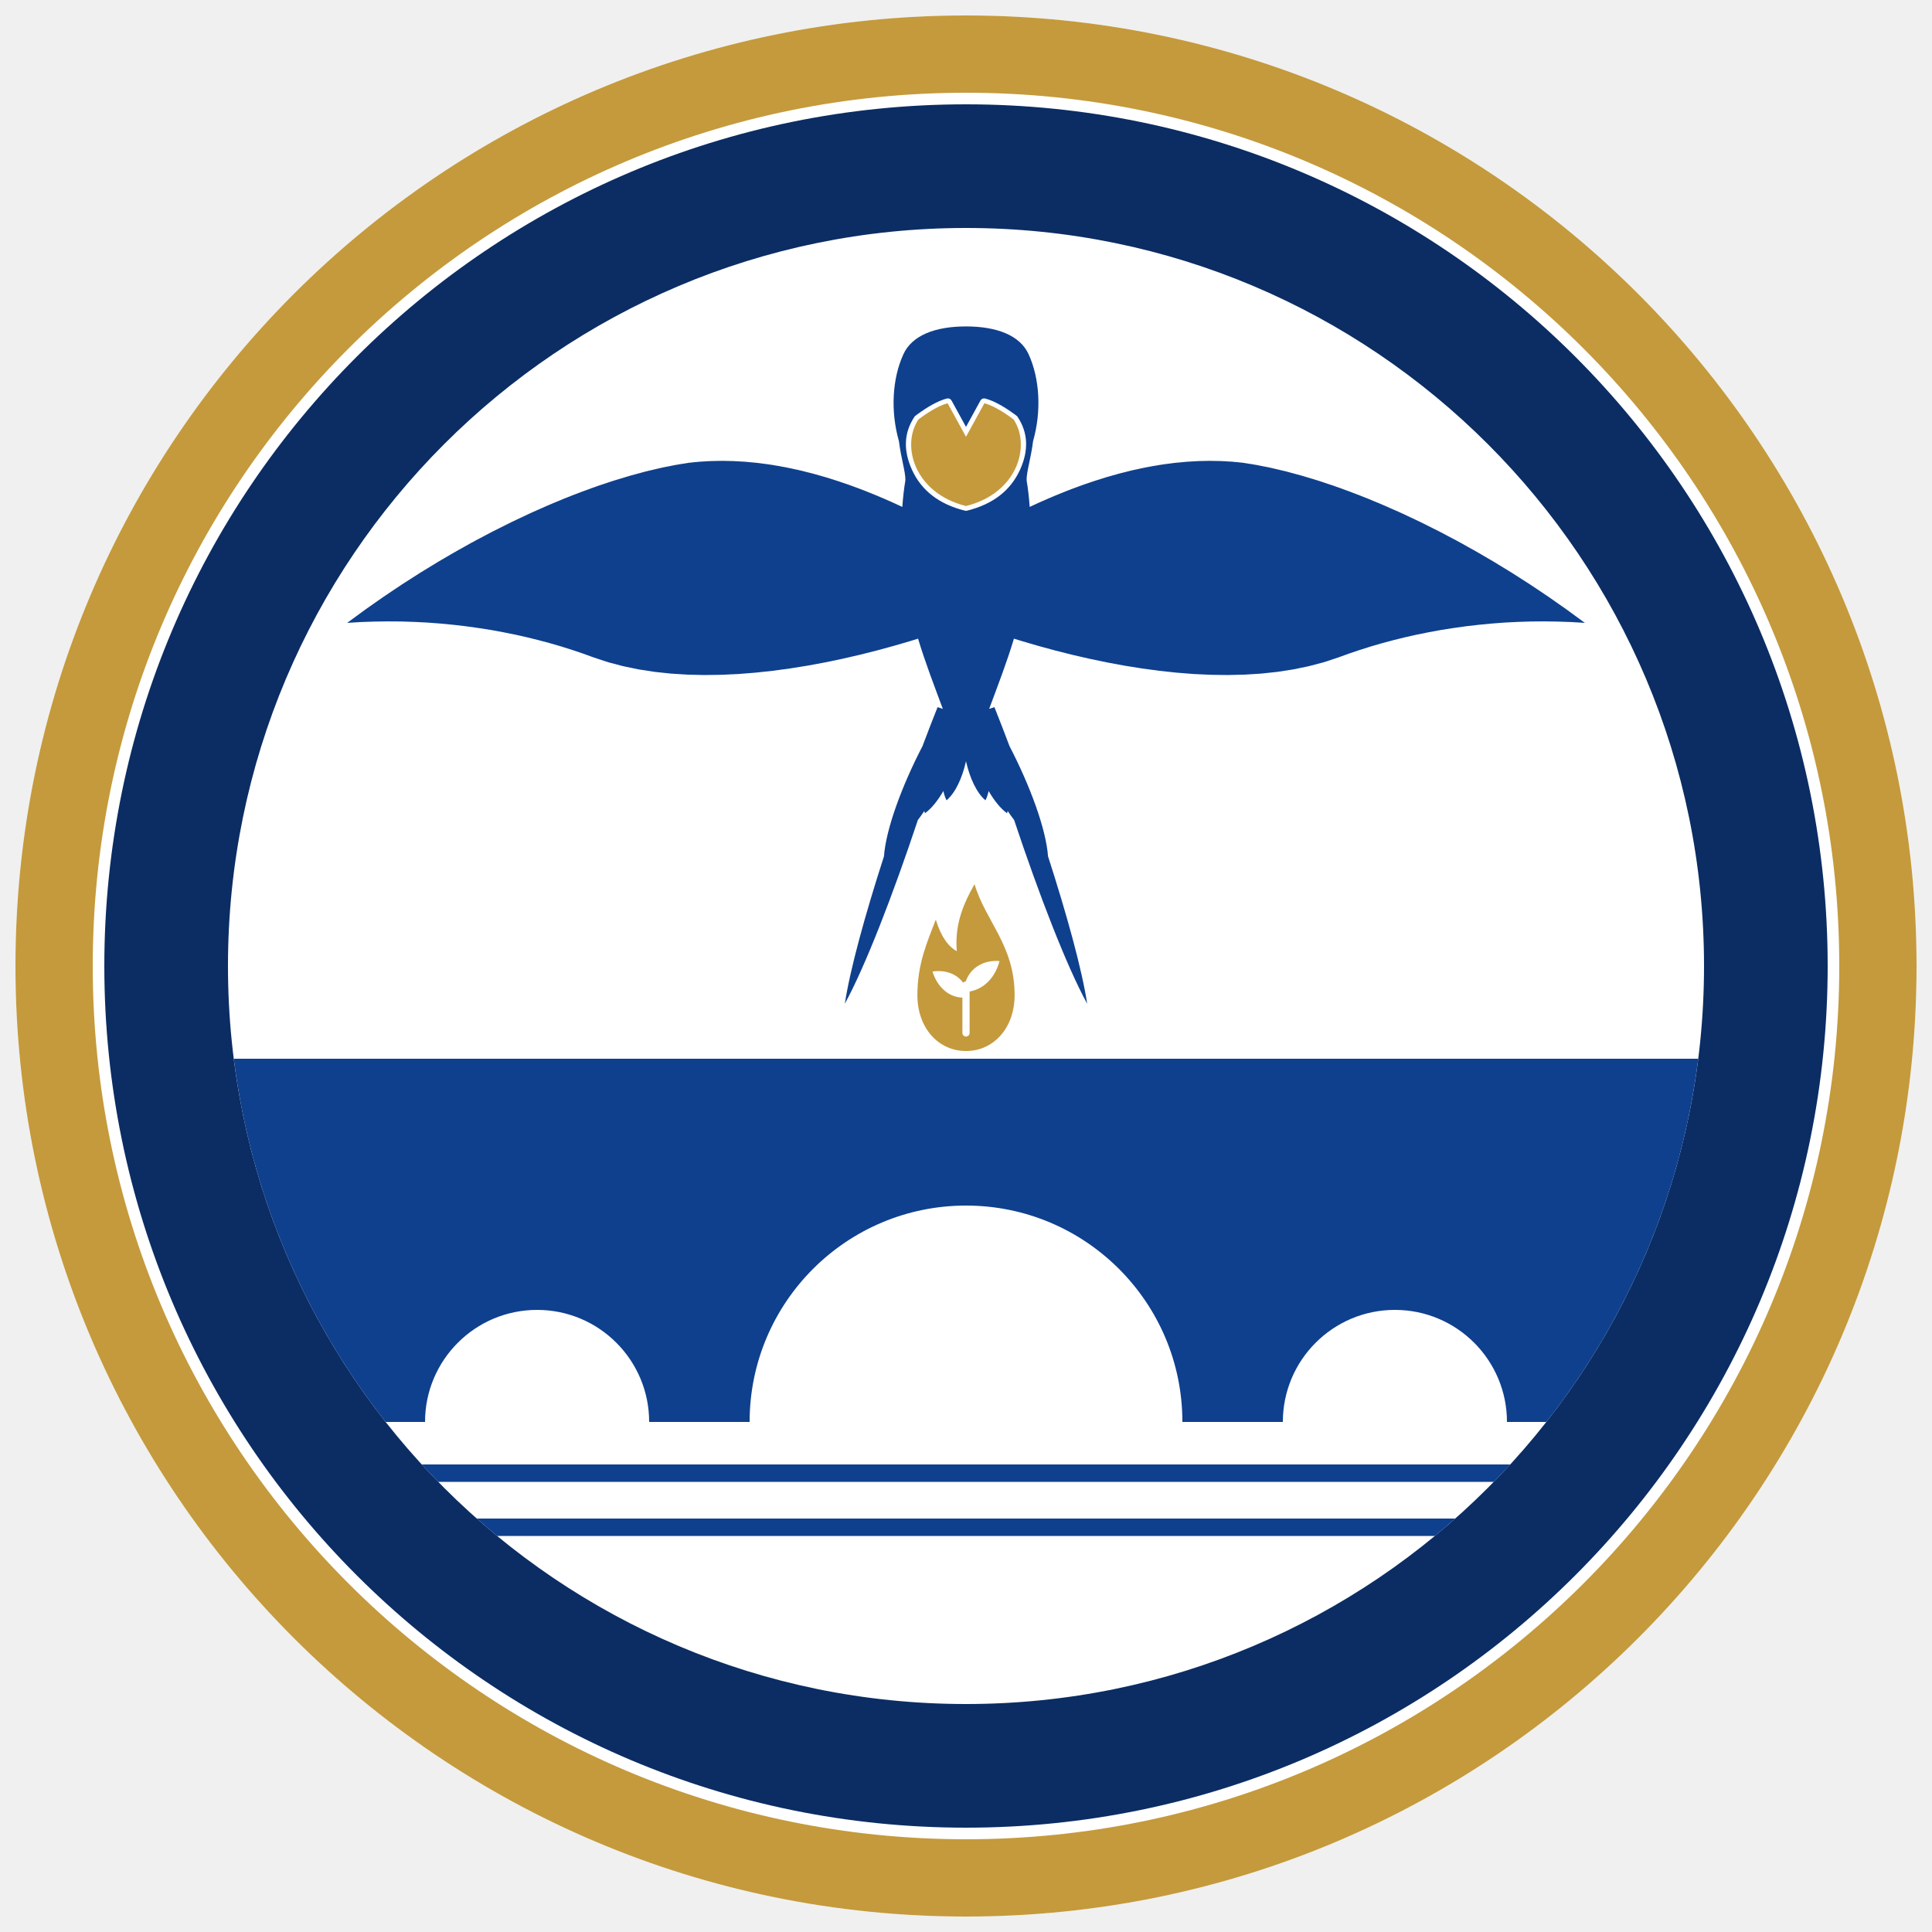
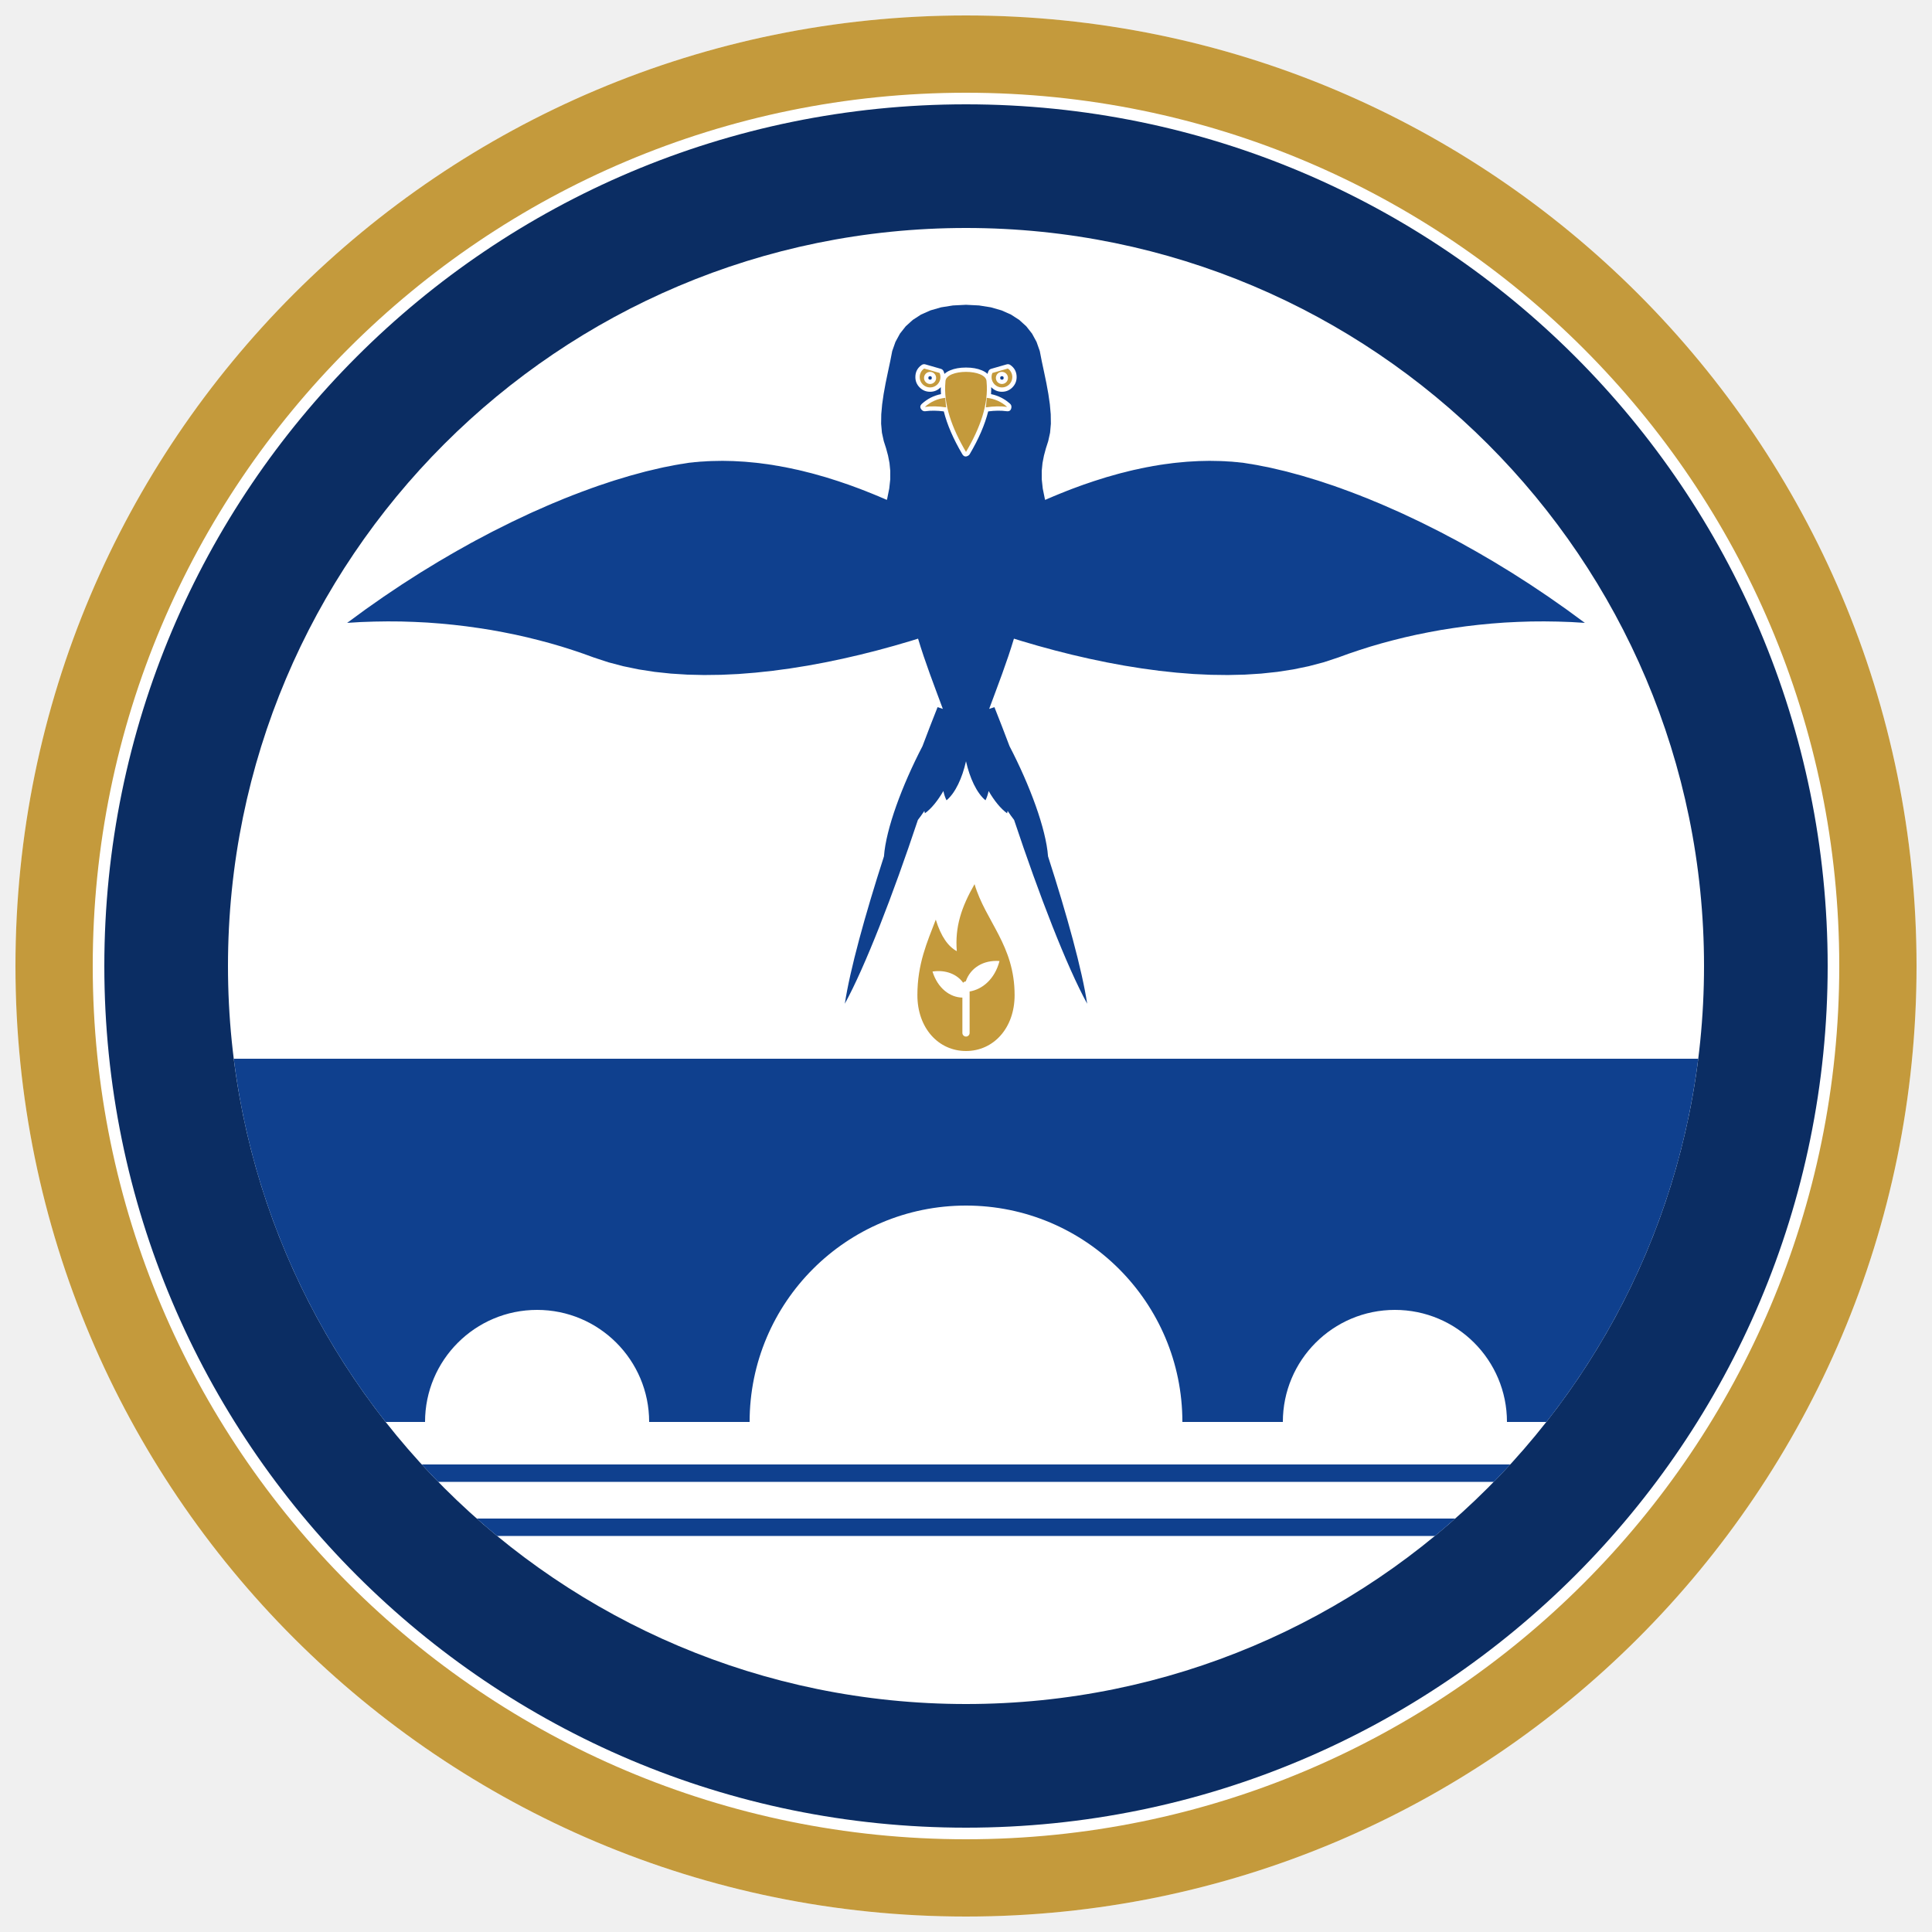
<svg xmlns="http://www.w3.org/2000/svg" viewBox="0 0 1000 1000" role="img" aria-label="קריית חינוך דרור · משלחת לגרמניה 2026">
  <path fill="#FFFFFF" d="M8 500C8 771.72 228.28 992 500 992C771.72 992 992 771.72 992 500C992 228.28 771.72 8 500 8C228.28 8 8 228.28 8 500Z" />
  <path fill="#0B2D63" d="M54 500C54 746.32 253.68 946 500 946C746.32 946 946 746.32 946 500C946 253.68 746.32 54 500 54C253.68 54 54 253.68 54 500ZM118 500C118 289.03 289.03 118 500 118C710.97 118 882 289.03 882 500C882 710.97 710.97 882 500 882C289.03 882 118 710.97 118 500Z" />
-   <path fill="#0F408E" d="M879.01 548H120.99C129.82 618.43 157.82 682.89 199.6 736H220C220 703.97 245.97 678 278 678C310.03 678 336 703.97 336 736H388C388 674.14 438.14 624 500 624C561.86 624 612 674.14 612 736H664C664 703.97 689.97 678 722 678C754.03 678 780 703.97 780 736H800.4C842.18 682.89 870.18 618.43 879.01 548ZM485.29 366.01C482.7 372.53 480.08 379.29 477.47 386.22C466.94 406.48 458.57 429.01 457.54 443.23C447.68 473.77 439.93 502.02 437.28 519.52C447.84 500.27 462.2 463.15 475.1 424.4C476.22 422.95 477.35 421.39 478.45 419.74C478.53 420.15 478.62 420.56 478.72 420.96C482.1 418.53 485.37 414.45 488.29 409.43C488.67 411.21 489.21 412.83 489.92 414.24C494.54 410.38 498.06 402.64 500 394.03C501.94 402.64 505.46 410.38 510.08 414.24C510.79 412.83 511.33 411.21 511.71 409.43C514.63 414.45 517.9 418.53 521.28 420.96C521.38 420.56 521.47 420.15 521.55 419.74C522.65 421.39 523.78 422.95 524.9 424.4C537.8 463.15 552.16 500.27 562.72 519.52C560.07 502.02 552.32 473.77 542.46 443.23C541.43 429.01 533.06 406.48 522.53 386.22C519.92 379.29 517.3 372.53 514.71 366.01L511.99 366.93C516.55 354.61 521.16 342.76 524.81 330.56L528.64 331.75L537.26 334.27L546.02 336.66L554.87 338.89L563.81 340.95L572.8 342.83L581.83 344.51L590.88 345.96L599.92 347.19L608.92 348.16L617.88 348.87L626.76 349.28L635.55 349.39L644.23 349.19L652.78 348.65L661.16 347.76L669.36 346.49L677.35 344.84L685.11 342.8L692.64 340.32L698.08 338.35L703.65 336.47L709.35 334.66L715.16 332.97L721.1 331.38L727.14 329.88L733.27 328.5L739.52 327.24L745.85 326.08L752.28 325.07L758.79 324.16L765.37 323.39L772.04 322.75L778.77 322.24L785.57 321.9L792.42 321.68L799.33 321.63L806.29 321.73L813.29 321.97L820.32 322.4L810.88 315.48L801.39 308.83L791.87 302.45L782.35 296.36L772.82 290.55L767.12 287.23V287.2L765.19 286.11L763.32 285.03L759.6 282.96L756.27 281.08L754.96 280.39L753.87 279.78L749.28 277.37L745.48 275.35L744.7 274.96L744.48 274.84L735.17 270.19L734.97 270.09L734.8 270.01L732.74 269.04L725.96 265.84L725.34 265.56L724.26 265.06L720.42 263.38L716.87 261.8L715.52 261.23L713.86 260.51L711.4 259.51L707.91 258.04L705.29 257.03L703.66 256.36L701.82 255.67L699.1 254.62L695.77 253.41L693.67 252.62L692.46 252.21L690.48 251.49L686.25 250.09L683.93 249.3L683.03 249.02L682.03 248.69L675.86 246.83L674.45 246.4L674.26 246.35L673.8 246.21L665.8 244.04L665.56 243.99L665.28 243.91L662.92 243.36L658.05 242.21L657.42 242.08L656.43 241.85L653.83 241.36L650.56 240.7L649.11 240.46L647.94 240.24L646.72 240.07L643.36 239.52L641.21 239.31L640.46 239.21L639.26 239.12L637.64 238.96L635.26 238.83L633.87 238.72L633.08 238.7L631.87 238.64L628.19 238.57L627.24 238.55L626.96 238.55L626.08 238.53L621.36 238.63L620.57 238.65L620.44 238.65L620.27 238.66L614.42 238.99L614.05 239.03L613.87 239.04L612.5 239.17L608.54 239.54L607.91 239.62L607.13 239.7L604.84 240.01L602.65 240.29L601.71 240.44L600.36 240.63L598.28 241L596.73 241.24L595.27 241.53L593.56 241.83L592.14 242.13L590.8 242.39L588.61 242.88L586.74 243.27L585.8 243.5L584.84 243.72L582.03 244.44L579.9 244.96L579.23 245.15L578.87 245.24L573.37 246.8L573.04 246.89L573.02 246.9L572.88 246.93L566.88 248.82L566.48 248.95L566.16 249.05L564.38 249.66L560.87 250.85L560.14 251.12L559.26 251.43L557.29 252.16L554.85 253.06L553.45 253.61L552.35 254.02L550.74 254.68L548.81 255.44L546.94 256.21L545.44 256.82L544.25 257.34L542.77 257.96L540.58 258.93L538.51 259.83L537.23 260.41L536.74 260.63L534.83 261.52L532.96 262.38C532.64 257.65 532.11 253.01 531.36 248.48C531.36 244 533.6 237.28 534.72 228.32C539.2 212.64 538.08 195.84 532.48 183.52C528 173.44 515.68 168.96 500 168.96C484.32 168.96 472 173.44 467.52 183.52C461.92 195.84 460.8 212.64 465.28 228.32C466.4 237.28 468.64 244 468.64 248.48C467.89 253.01 467.36 257.65 467.04 262.38L465.17 261.52L463.26 260.63L462.77 260.41L461.49 259.83L459.42 258.93L457.23 257.96L455.75 257.34L454.56 256.82L453.06 256.21L451.19 255.44L449.26 254.68L447.65 254.02L446.55 253.61L445.15 253.06L442.71 252.16L440.74 251.43L439.86 251.12L439.13 250.85L435.62 249.66L433.84 249.05L433.52 248.95L433.12 248.82L427.12 246.93L426.98 246.9L426.96 246.89L426.63 246.8L421.13 245.24L420.77 245.15L420.1 244.96L417.97 244.44L415.16 243.72L414.2 243.5L413.26 243.27L411.39 242.88L409.2 242.39L407.86 242.13L406.44 241.83L404.73 241.53L403.27 241.24L401.72 241L399.64 240.63L398.29 240.44L397.35 240.29L395.16 240.01L392.87 239.7L392.09 239.62L391.46 239.54L387.5 239.17L386.13 239.04L385.95 239.03L385.58 238.99L379.73 238.66L379.56 238.65L379.43 238.65L378.64 238.63L373.92 238.53L373.04 238.55L372.76 238.55L371.81 238.57L368.13 238.64L366.92 238.7L366.13 238.72L364.74 238.83L362.36 238.96L360.74 239.12L359.54 239.21L358.79 239.31L356.64 239.52L353.28 240.07L352.06 240.24L350.89 240.46L349.44 240.7L346.17 241.36L343.57 241.85L342.58 242.08L341.95 242.21L337.08 243.36L334.72 243.91L334.44 243.99L334.2 244.04L326.2 246.21L325.74 246.35L325.55 246.4L324.14 246.83L317.97 248.69L316.97 249.02L316.07 249.3L313.75 250.09L309.52 251.49L307.54 252.21L306.33 252.62L304.23 253.41L300.9 254.62L298.18 255.67L296.34 256.36L294.71 257.03L292.09 258.04L288.6 259.51L286.14 260.51L284.48 261.23L283.13 261.8L279.58 263.38L275.74 265.06L274.66 265.56L274.04 265.84L267.26 269.04L265.2 270.01L265.03 270.09L264.83 270.19L255.52 274.84L255.3 274.96L254.52 275.35L250.72 277.37L246.13 279.78L245.04 280.39L243.73 281.08L240.4 282.96L236.68 285.03L234.81 286.11L232.88 287.2V287.23L227.18 290.55L217.65 296.36L208.13 302.45L198.61 308.83L189.12 315.48L179.68 322.4L186.71 321.97L193.71 321.73L200.67 321.63L207.58 321.68L214.43 321.9L221.23 322.24L227.96 322.75L234.63 323.39L241.21 324.16L247.72 325.07L254.15 326.08L260.48 327.24L266.73 328.5L272.86 329.88L278.9 331.38L284.84 332.97L290.65 334.66L296.35 336.47L301.92 338.35L307.36 340.32L314.89 342.8L322.65 344.84L330.64 346.49L338.84 347.76L347.22 348.65L355.77 349.19L364.45 349.39L373.24 349.28L382.12 348.87L391.08 348.16L400.08 347.19L409.12 345.96L418.17 344.51L427.2 342.83L436.19 340.95L445.13 338.89L453.98 336.66L462.74 334.27L471.36 331.75L475.19 330.56C478.84 342.76 483.45 354.61 488.01 366.93ZM781.71 758H218.29C221.08 761.05 223.92 764.05 226.81 767H773.19C776.08 764.05 778.92 761.05 781.71 758ZM753.24 786H246.76C250.21 789.06 253.73 792.06 257.29 795H742.71C746.27 792.06 749.79 789.06 753.24 786ZM473.31 215.75Q473.54 215.4 473.88 215.15Q483.22 208.15 489.83 206.34Q491.71 205.83 492.64 207.54L500 220.96L507.36 207.54Q508.29 205.83 510.17 206.34Q516.78 208.15 526.12 215.15Q526.46 215.4 526.69 215.75Q534.82 227.95 528.01 243.05Q520.67 259.29 500.6 264.31Q500 264.46 499.4 264.31Q479.33 259.29 471.99 243.05Q465.18 227.95 473.31 215.75Z" />
-   <path fill="#C49A3C" d="M8 500C8 771.72 228.28 992 500 992C771.72 992 992 771.72 992 500C992 228.28 771.72 8 500 8C228.28 8 8 228.28 8 500ZM48 500C48 250.37 250.37 48 500 48C749.63 48 952 250.37 952 500C952 749.63 749.63 952 500 952C250.37 952 48 749.63 48 500ZM504.42 457.64C497.62 469.54 494.22 479.74 495.24 492.32C490.82 489.94 487.08 484.84 484.36 476C479.94 487.56 474.84 498.78 474.84 515.1C474.84 532.1 485.72 544 500 544C514.28 544 525.16 532.1 525.16 515.1C525.16 489.26 510.2 477.02 504.42 457.64ZM475.36 217.12C466.4 230.56 473.12 255.2 500 261.92C526.88 255.2 533.6 230.56 524.64 217.12Q515.68 210.4 509.52 208.72L500 226.08L490.48 208.72Q484.32 210.4 475.36 217.12ZM501.87 513.19V534.65C501.87 535.68 501.03 536.52 500 536.52C498.97 536.52 498.13 535.68 498.13 534.65V516.35C491.76 516.28 485.36 511.56 482.66 502.86C489.61 501.83 495.39 504.31 498.53 508.67C498.85 508.27 499.33 508 499.88 507.96C502.26 501.01 508.95 496.8 517.34 497.42C514.93 506.76 508.51 512.1 501.87 513.19Z" />
+   <path fill="#0F408E" d="M879.01 548H120.99C129.82 618.43 157.82 682.89 199.6 736H220C220 703.97 245.97 678 278 678C310.03 678 336 703.97 336 736H388C388 674.14 438.14 624 500 624C561.86 624 612 674.14 612 736H664C664 703.97 689.97 678 722 678C754.03 678 780 703.97 780 736H800.4C842.18 682.89 870.18 618.43 879.01 548ZM485.29 366.01C482.7 372.53 480.08 379.29 477.47 386.22C466.94 406.48 458.57 429.01 457.54 443.23C447.68 473.77 439.93 502.02 437.28 519.52C447.84 500.27 462.2 463.15 475.1 424.4C476.22 422.95 477.35 421.39 478.45 419.74C478.53 420.15 478.62 420.56 478.72 420.96C482.1 418.53 485.37 414.45 488.29 409.43C488.67 411.21 489.21 412.83 489.92 414.24C494.54 410.38 498.06 402.64 500 394.03C501.94 402.64 505.46 410.38 510.08 414.24C510.79 412.83 511.33 411.21 511.71 409.43C514.63 414.45 517.9 418.53 521.28 420.96C521.38 420.56 521.47 420.15 521.55 419.74C522.65 421.39 523.78 422.95 524.9 424.4C537.8 463.15 552.16 500.27 562.72 519.52C560.07 502.02 552.32 473.77 542.46 443.23C541.43 429.01 533.06 406.48 522.53 386.22C519.92 379.29 517.3 372.53 514.71 366.01L511.99 366.93C516.55 354.61 521.16 342.76 524.81 330.56L528.64 331.75L537.26 334.27L546.02 336.66L554.87 338.89L563.81 340.95L572.8 342.83L581.83 344.51L590.88 345.96L599.92 347.19L608.92 348.16L617.88 348.87L626.76 349.28L635.55 349.39L644.23 349.19L652.78 348.65L661.16 347.76L669.36 346.49L677.35 344.84L685.11 342.8L692.64 340.32L698.08 338.35L703.65 336.47L709.35 334.66L715.16 332.97L721.1 331.38L727.14 329.88L733.27 328.5L739.52 327.24L745.85 326.08L752.28 325.07L758.79 324.16L765.37 323.39L772.04 322.75L778.77 322.24L785.57 321.9L792.42 321.68L799.33 321.63L806.29 321.73L813.29 321.97L820.32 322.4L810.88 315.48L801.39 308.83L791.87 302.45L782.35 296.36L772.82 290.55L767.12 287.23V287.2L765.19 286.11L763.32 285.03L759.6 282.96L756.27 281.08L754.96 280.39L753.87 279.78L749.28 277.37L745.48 275.35L744.7 274.96L744.48 274.84L735.17 270.19L734.97 270.09L734.8 270.01L732.74 269.04L725.96 265.84L725.34 265.56L724.26 265.06L720.42 263.38L716.87 261.8L715.52 261.23L713.86 260.51L711.4 259.51L707.91 258.04L705.29 257.03L703.66 256.36L701.82 255.67L699.1 254.62L695.77 253.41L693.67 252.62L692.46 252.21L690.48 251.49L686.25 250.09L683.93 249.3L683.03 249.02L682.03 248.69L675.86 246.83L674.45 246.4L674.26 246.35L673.8 246.21L665.8 244.04L665.56 243.99L665.28 243.91L662.92 243.36L658.05 242.21L657.42 242.08L656.43 241.85L653.83 241.36L650.56 240.7L649.11 240.46L647.94 240.24L646.72 240.07L643.36 239.52L641.21 239.31L640.46 239.21L639.26 239.12L637.64 238.96L635.26 238.83L633.87 238.72L633.08 238.7L631.87 238.64L628.19 238.57L627.24 238.55L626.96 238.55L626.08 238.53L621.36 238.63L620.57 238.65L620.44 238.65L620.27 238.66L614.42 238.99L614.05 239.03L613.87 239.04L612.5 239.17L608.54 239.54L607.91 239.62L607.13 239.7L604.84 240.01L602.65 240.29L601.71 240.44L600.36 240.63L598.28 241L596.73 241.24L595.27 241.53L593.56 241.83L592.14 242.13L590.8 242.39L588.61 242.88L586.74 243.27L585.8 243.5L584.84 243.72L582.03 244.44L579.9 244.96L579.23 245.15L578.87 245.24L573.37 246.8L573.04 246.89L573.02 246.9L572.88 246.93L566.88 248.82L566.48 248.95L566.16 249.05L564.38 249.66L560.87 250.85L560.14 251.12L559.26 251.43L557.29 252.16L554.85 253.06L553.45 253.61L552.35 254.02L550.74 254.68L548.81 255.44L546.94 256.21L545.44 256.82L544.25 257.34L542.77 257.96L540.97 258.75L540.81 258.21L539.73 252.89L539.21 248.1L539.2 243.72L539.6 239.65L540.35 235.81L541.36 232.06L542.56 228.32L543.52 223.96L543.93 219.33L543.86 214.42L543.4 209.28L542.63 203.93L541.62 198.39L540.44 192.7L539.2 186.88L538.19 181.71L536.52 176.97L534.19 172.69L531.2 168.89L527.57 165.6L523.32 162.84L518.41 160.66L512.89 159.07L506.75 158.1L500 157.76L493.25 158.1L487.11 159.07L481.59 160.66L476.68 162.84L472.43 165.6L468.8 168.89L465.81 172.69L463.48 176.97L461.81 181.71L460.8 186.88L459.56 192.7L458.38 198.39L457.37 203.93L456.6 209.28L456.14 214.42L456.07 219.33L456.48 223.96L457.44 228.32L458.64 232.06L459.65 235.81L460.4 239.65L460.8 243.72L460.79 248.1L460.27 252.89L459.19 258.21L459 258.74L457.23 257.96L455.75 257.34L454.56 256.82L453.06 256.21L451.19 255.44L449.26 254.68L447.65 254.02L446.55 253.61L445.15 253.06L442.71 252.16L440.74 251.43L439.86 251.12L439.13 250.85L435.62 249.66L433.84 249.05L433.52 248.95L433.12 248.82L427.12 246.93L426.98 246.9L426.96 246.89L426.63 246.8L421.13 245.24L420.77 245.15L420.1 244.96L417.97 244.44L415.16 243.72L414.2 243.5L413.26 243.27L411.39 242.88L409.2 242.39L407.86 242.13L406.44 241.83L404.73 241.53L403.27 241.24L401.72 241L399.64 240.63L398.29 240.44L397.35 240.29L395.16 240.01L392.87 239.7L392.09 239.62L391.46 239.54L387.5 239.17L386.13 239.04L385.95 239.03L385.58 238.99L379.73 238.66L379.56 238.65L379.43 238.65L378.64 238.63L373.92 238.53L373.04 238.55L372.76 238.55L371.81 238.57L368.13 238.64L366.92 238.7L366.13 238.72L364.74 238.83L362.36 238.96L360.74 239.12L359.54 239.21L358.79 239.31L356.64 239.52L353.28 240.07L352.06 240.24L350.89 240.46L349.44 240.7L346.17 241.36L343.57 241.85L342.58 242.08L341.95 242.21L337.08 243.36L334.72 243.91L334.44 243.99L334.2 244.04L326.2 246.21L325.74 246.35L325.55 246.4L324.14 246.83L317.97 248.69L316.97 249.02L316.07 249.3L313.75 250.09L309.52 251.49L307.54 252.21L306.33 252.62L304.23 253.41L300.9 254.62L298.18 255.67L296.34 256.36L294.71 257.03L292.09 258.04L288.6 259.51L286.14 260.51L284.48 261.23L283.13 261.8L279.58 263.38L275.74 265.06L274.66 265.56L274.04 265.84L267.26 269.04L265.2 270.01L265.03 270.09L264.83 270.19L255.52 274.84L255.3 274.96L254.52 275.35L250.72 277.37L246.13 279.78L245.04 280.39L243.73 281.08L240.4 282.96L236.68 285.03L234.81 286.11L232.88 287.2V287.23L227.18 290.55L217.65 296.36L208.13 302.45L198.61 308.83L189.12 315.48L179.68 322.4L186.71 321.97L193.71 321.73L200.67 321.63L207.58 321.68L214.43 321.9L221.23 322.24L227.96 322.75L234.63 323.39L241.21 324.16L247.72 325.07L254.15 326.08L260.48 327.24L266.73 328.5L272.86 329.88L278.9 331.38L284.84 332.97L290.65 334.66L296.35 336.47L301.92 338.35L307.36 340.32L314.89 342.8L322.65 344.84L330.64 346.49L338.84 347.76L347.22 348.65L355.77 349.19L364.45 349.39L373.24 349.28L382.12 348.87L391.08 348.16L400.08 347.19L409.12 345.96L418.17 344.51L427.2 342.83L436.19 340.95L445.13 338.89L453.98 336.66L462.74 334.27L471.36 331.75L475.19 330.56C478.84 342.76 483.45 354.61 488.01 366.93ZM781.71 758H218.29C221.08 761.05 223.92 764.05 226.81 767H773.19C776.08 764.05 778.92 761.05 781.71 758ZM753.24 786H246.76C250.21 789.06 253.73 792.06 257.29 795H742.71C746.27 792.06 749.79 789.06 753.24 786ZM473.79 195.17Q473.79 191.18 477.06 188.91Q477.94 188.31 478.96 188.6L486.96 190.9Q487.98 191.19 488.4 192.16Q488.69 192.83 488.85 193.53Q489.97 192.45 491.82 191.68Q495.23 190.24 500 190.24Q504.77 190.24 508.18 191.68Q510.03 192.45 511.15 193.53Q511.31 192.83 511.6 192.16Q512.02 191.19 513.04 190.9L521.04 188.6Q522.06 188.31 522.94 188.91Q526.21 191.18 526.21 195.17Q526.21 198.32 523.98 200.55Q521.75 202.78 518.59 202.78Q515.44 202.78 513.21 200.55Q513.12 200.47 513.04 200.38Q513.07 202.16 512.95 204Q518.5 205.11 522.78 208.96Q523.66 209.75 523.5 210.93Q523.2 213.15 520.98 212.84Q516.71 212.26 511.49 212.94Q508.88 223.29 501.93 235.06Q501.64 235.56 501.14 235.85Q500.18 236.42 499.41 236.22Q498.64 236.02 498.07 235.06Q491.12 223.29 488.51 212.94Q483.29 212.26 479.02 212.84Q477.85 213 477.05 212.12Q476.31 211.29 476.35 210.5Q476.39 209.71 477.22 208.96Q481.5 205.11 487.05 204Q486.93 202.16 486.96 200.38Q486.88 200.47 486.79 200.55Q484.56 202.78 481.41 202.78Q478.25 202.78 476.02 200.55Q473.79 198.32 473.79 195.17ZM517.7 195.62Q517.7 196.51 518.59 196.51Q519.49 196.51 519.49 195.62Q519.49 194.72 518.59 194.72Q517.7 194.72 517.7 195.62ZM480.51 195.62Q480.51 196.51 481.41 196.51Q482.3 196.51 482.3 195.62Q482.3 194.72 481.41 194.72Q480.51 194.72 480.51 195.62Z" />
+   <path fill="#C49A3C" d="M8 500C8 771.72 228.28 992 500 992C771.72 992 992 771.72 992 500C992 228.28 771.72 8 500 8C228.28 8 8 228.28 8 500ZM48 500C48 250.37 250.37 48 500 48C749.63 48 952 250.37 952 500C952 749.63 749.63 952 500 952C250.37 952 48 749.63 48 500ZM504.42 457.64C497.62 469.54 494.22 479.74 495.24 492.32C490.82 489.94 487.08 484.84 484.36 476C479.94 487.56 474.84 498.78 474.84 515.1C474.84 532.1 485.72 544 500 544C514.28 544 525.16 532.1 525.16 515.1C525.16 489.26 510.2 477.02 504.42 457.64ZM489.36 197.52C488.24 209.28 492.72 221.6 500 233.92C507.28 221.6 511.76 209.28 510.64 197.52C510.64 190.8 489.36 190.8 489.36 197.52ZM501.87 513.19V534.65C501.87 535.68 501.03 536.52 500 536.52C498.97 536.52 498.13 535.68 498.13 534.65V516.35C491.76 516.28 485.36 511.56 482.66 502.86C489.61 501.83 495.39 504.31 498.53 508.67C498.85 508.27 499.33 508 499.88 507.96C502.26 501.01 508.95 496.8 517.34 497.42C514.93 506.76 508.51 512.1 501.87 513.19ZM513.22 195.17C513.22 198.14 515.62 200.54 518.59 200.54C521.56 200.54 523.97 198.14 523.97 195.17C523.97 193.34 523.05 191.72 521.66 190.75L513.65 193.05C513.37 193.7 513.22 194.42 513.22 195.17ZM476.03 195.17C476.03 198.14 478.44 200.54 481.41 200.54C484.38 200.54 486.78 198.14 486.78 195.17C486.78 194.42 486.63 193.7 486.35 193.05L478.34 190.75C476.95 191.72 476.03 193.34 476.03 195.17ZM510.75 205.92 510.3 210.85Q516.35 209.95 521.28 210.62Q516.8 206.59 510.75 205.92ZM489.25 205.92Q483.2 206.59 478.72 210.62Q483.65 209.95 489.7 210.85ZM515.46 195.62C515.46 193.88 516.86 192.48 518.59 192.48C520.32 192.48 521.73 193.88 521.73 195.62C521.73 197.35 520.32 198.75 518.59 198.75C516.86 198.75 515.46 197.35 515.46 195.62ZM478.27 195.62C478.27 193.88 479.68 192.48 481.41 192.48C483.14 192.48 484.54 193.88 484.54 195.62C484.54 197.35 483.14 198.75 481.41 198.75C479.68 198.75 478.27 197.35 478.27 195.62Z" />
</svg>
